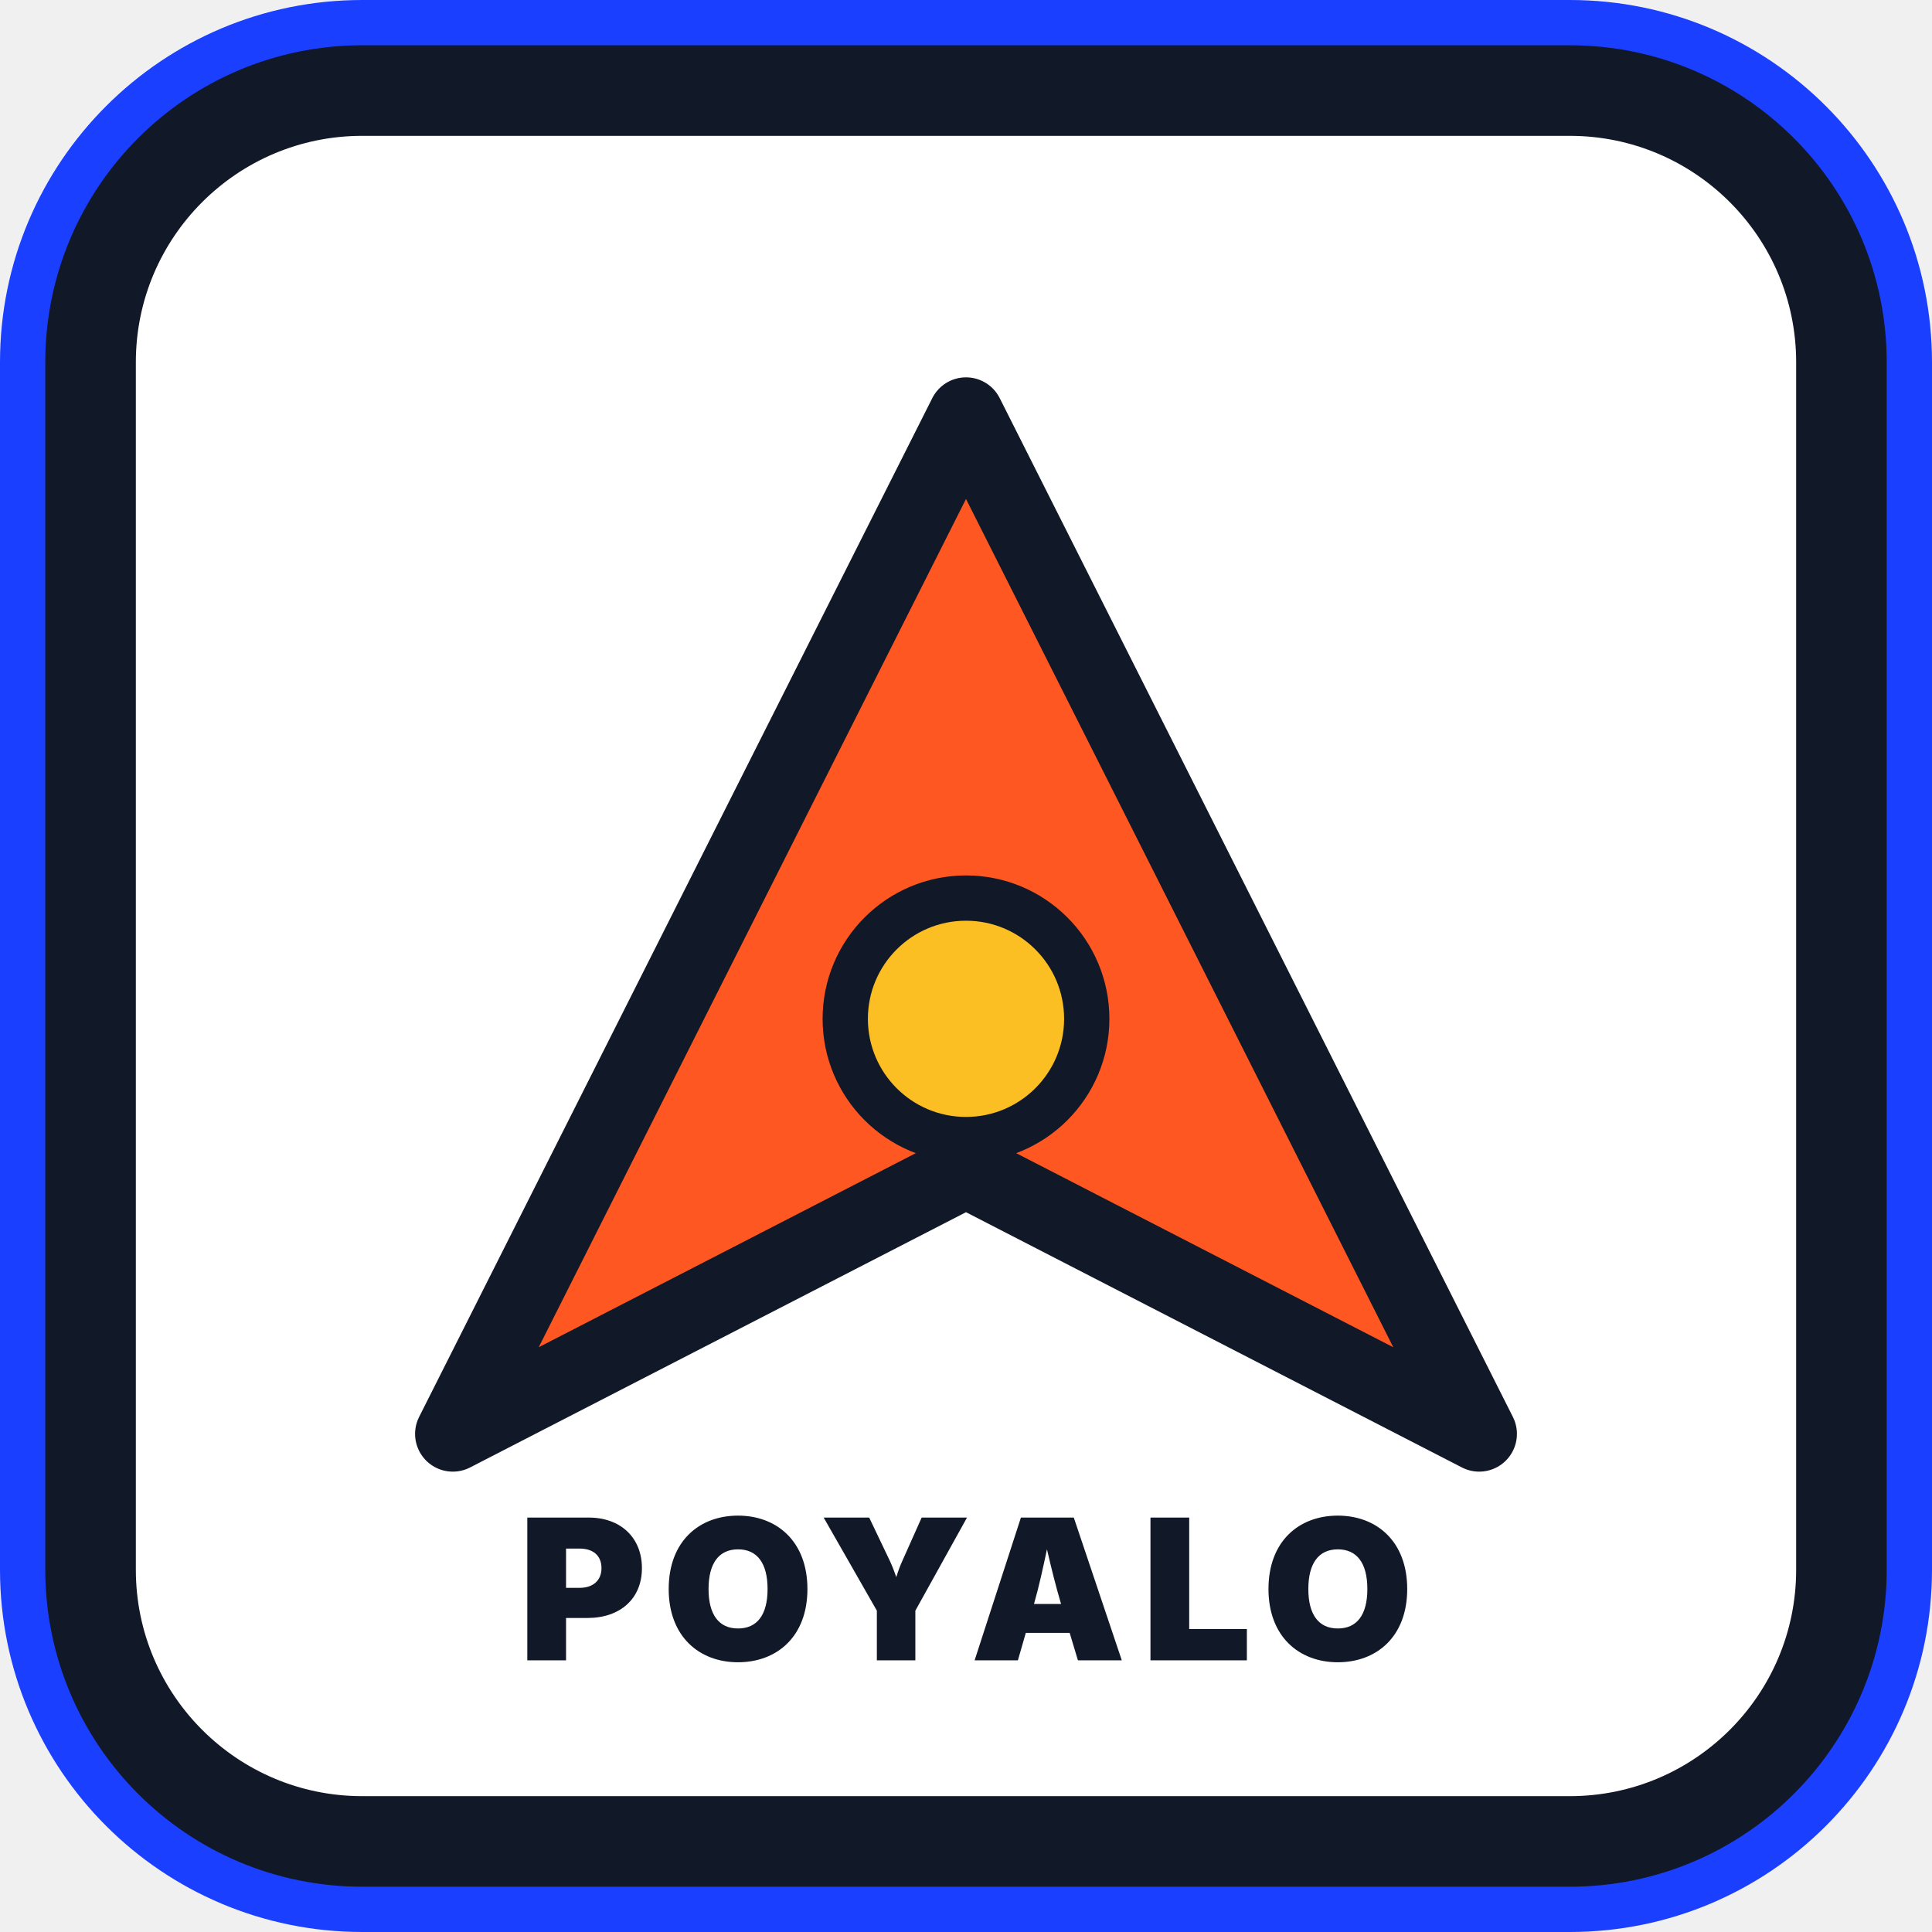
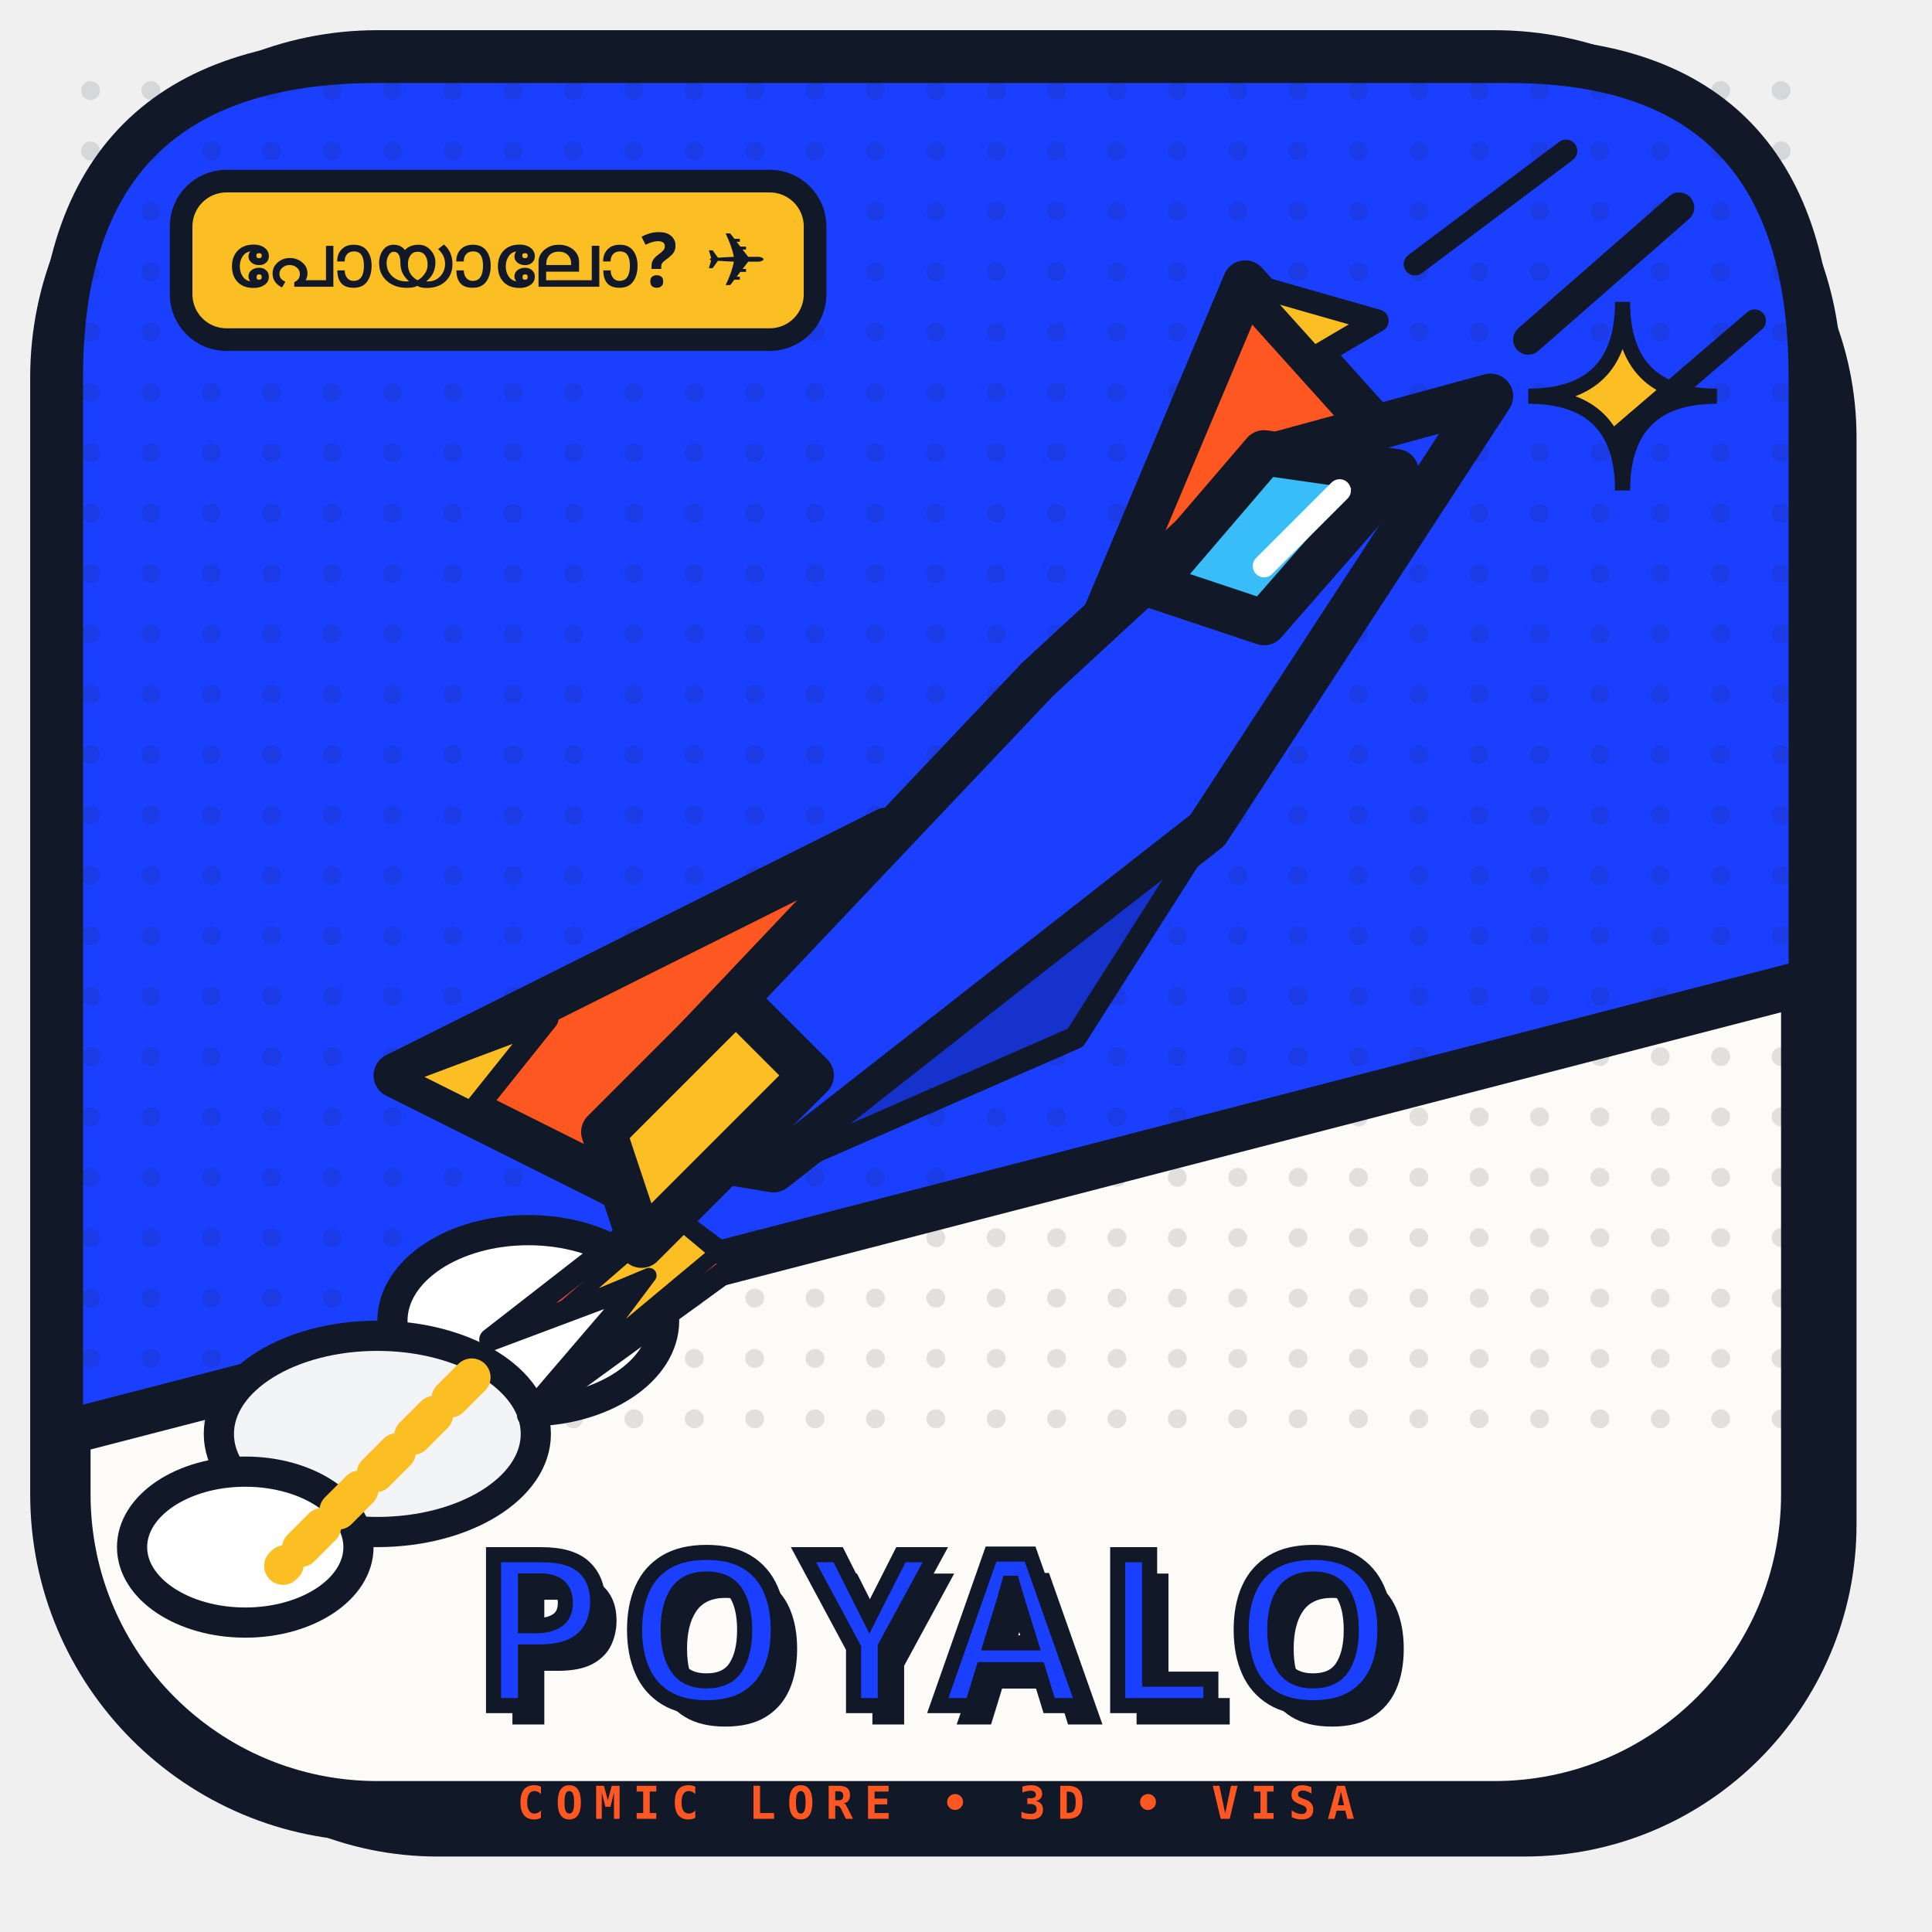
<svg xmlns="http://www.w3.org/2000/svg" viewBox="0 0 512 512" width="512" height="512">
-   <rect width="512" height="512" rx="96" fill="#1B3FFF" />
-   <rect x="24" y="24" width="464" height="464" rx="72" fill="#FFFFFF" stroke="#111827" stroke-width="24" />
-   <path d="M120 380 L256 110 L392 380 L256 310 Z" fill="#FF5722" stroke="#111827" stroke-width="20" stroke-linejoin="round" />
-   <circle cx="256" cy="270" r="32" fill="#FBBF24" stroke="#111827" stroke-width="12" />
-   <text x="256" y="440" font-family="system-ui, -apple-system, sans-serif" font-weight="900" font-size="52" fill="#111827" text-anchor="middle" letter-spacing="4">POYALO</text>
+   <defs>
+     <pattern id="halftone" x="0" y="0" width="16" height="16" patternUnits="userSpaceOnUse">
+       <circle cx="8" cy="8" r="2.5" fill="#111827" opacity="0.12" />
+     </pattern>
+     <filter id="shadow" x="-10%" y="-10%" width="130%" height="130%">
+       <feDropShadow dx="8" dy="8" stdDeviation="0" flood-color="#111827" />
+     </filter>
+   </defs>
+   <rect x="28" y="28" width="464" height="464" rx="88" fill="#111827" />
+   <rect x="16" y="16" width="464" height="464" rx="84" fill="#FDFBF7" stroke="#111827" stroke-width="16" />
+   <path d="M16 100 Q 16 16 100 16 L 400 16 Q 480 16 480 100 L 480 260 L 16 380 Z" fill="#1B3FFF" stroke="#111827" stroke-width="12" />
+   <rect x="16" y="16" width="464" height="364" fill="url(#halftone)" />
+   <g transform="translate(48, 48)">
+     <rect x="0" y="0" width="168" height="42" rx="12" fill="#FBBF24" stroke="#111827" stroke-width="6" />
+     <text x="84" y="28" font-family="'Space Grotesk', system-ui, sans-serif" font-weight="900" font-size="20" fill="#111827" text-anchor="middle" letter-spacing="1">പോയാലോ? ✈</text>
+   </g>
+   <path d="M 430 80 Q 430 105 405 105 Q 430 105 430 130 Q 430 105 455 105 Q 430 105 430 80 Z" fill="#FBBF24" stroke="#111827" stroke-width="4" />
+   <g stroke="#111827" stroke-width="8">
+     <ellipse cx="140" cy="350" rx="36" ry="24" fill="#FFFFFF" />
+     <ellipse cx="100" cy="380" rx="42" ry="26" fill="#F3F4F6" />
+     <ellipse cx="65" cy="410" rx="30" ry="20" fill="#FFFFFF" />
+     <path d="M 125 365 L 75 415" stroke="#FBBF24" stroke-width="10" stroke-linecap="round" stroke-dasharray="8 6" />
+   </g>
+   <path d="M 175 320 L 130 355 L 170 340 L 140 375 L 195 335 Z" fill="#EF4444" stroke="#111827" stroke-width="6" stroke-linejoin="round" />
+   <path d="M 178 322 L 148 348 L 172 338 L 154 362 L 190 332 Z" fill="#FBBF24" stroke="#111827" stroke-width="4" stroke-linejoin="round" />
+   <g stroke="#111827" stroke-width="12" stroke-linejoin="round">
+     <path d="M 235 220 L 105 285 L 165 315 L 245 255 Z" fill="#FF5722" />
+     <path d="M 105 285 L 125 295 L 145 270 Z" fill="#FBBF24" stroke-width="6" />
+     <path d="M 290 170 L 330 75 L 375 125 L 305 195 Z" fill="#FF5722" />
+     <path d="M 330 75 L 348 95 L 365 85 Z" fill="#FBBF24" stroke-width="6" />
+     <path d="M 395 105 L 320 220 L 205 310 L 175 305 L 185 275 L 275 180 L 340 120 Z" fill="#1B3FFF" />
+     <path d="M 205 310 L 275 255 L 320 220 L 285 275 Z" fill="#1532CC" stroke-width="6" />
+     <path d="M 370 125 L 335 165 L 305 155 L 335 120 Z" fill="#38BDF8" />
+     <path d="M 355 130 L 335 150" stroke="#FFFFFF" stroke-width="6" stroke-linecap="round" />
+     <path d="M 215 285 L 170 330 L 160 300 L 195 265 Z" fill="#FBBF24" />
+   </g>
+   <path d="M 405 90 L 445 55" stroke="#111827" stroke-width="8" stroke-linecap="round" />
+   <path d="M 430 115 L 465 85" stroke="#111827" stroke-width="6" stroke-linecap="round" />
+   <path d="M 375 70 L 415 40" stroke="#111827" stroke-width="6" stroke-linecap="round" />
+   <g transform="translate(248, 452)">
+     <text x="5" y="5" font-family="'Space Grotesk', system-ui, sans-serif" font-weight="900" font-size="56" fill="#111827" text-anchor="middle" letter-spacing="4">POYALO</text>
+     <text x="0" y="0" font-family="'Space Grotesk', system-ui, sans-serif" font-weight="900" font-size="56" fill="#1B3FFF" text-anchor="middle" letter-spacing="4" stroke="#111827" stroke-width="4">POYALO</text>
+   </g>
+   <text x="248" y="482" font-family="'JetBrains Mono', monospace" font-weight="800" font-size="12" fill="#FF5722" text-anchor="middle" letter-spacing="3">COMIC LORE • 3D • VISA</text>
</svg>
